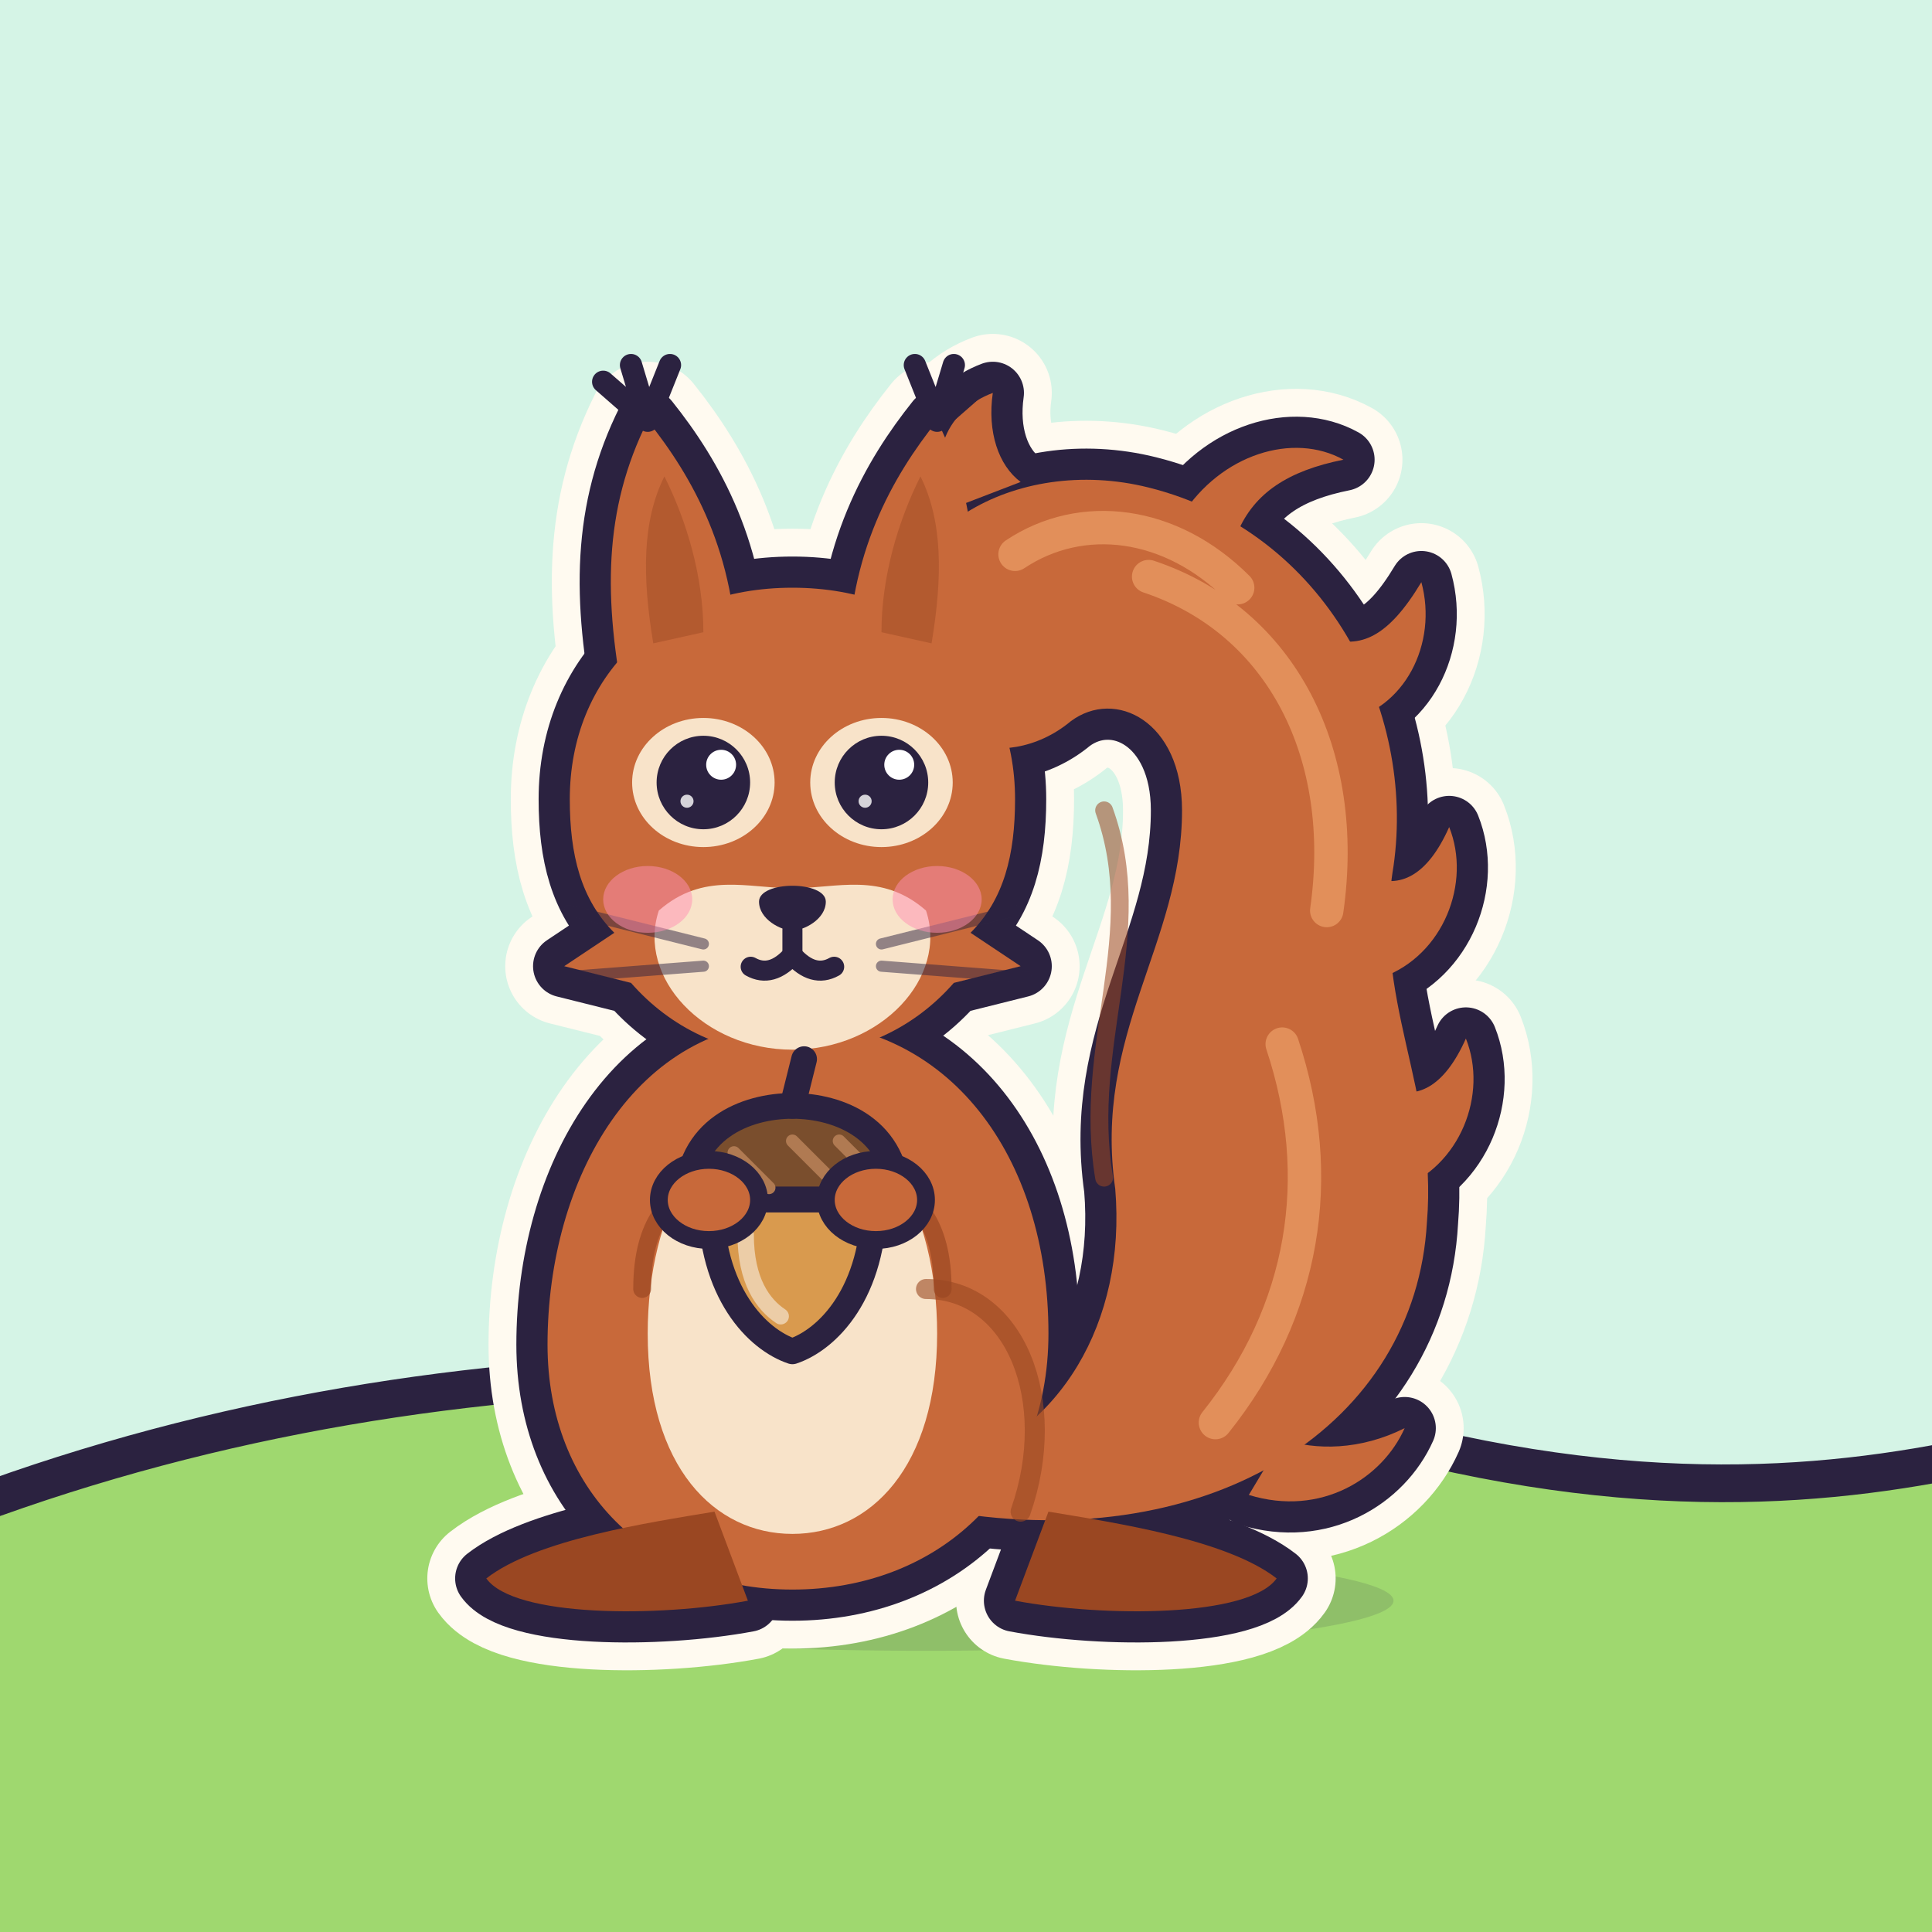
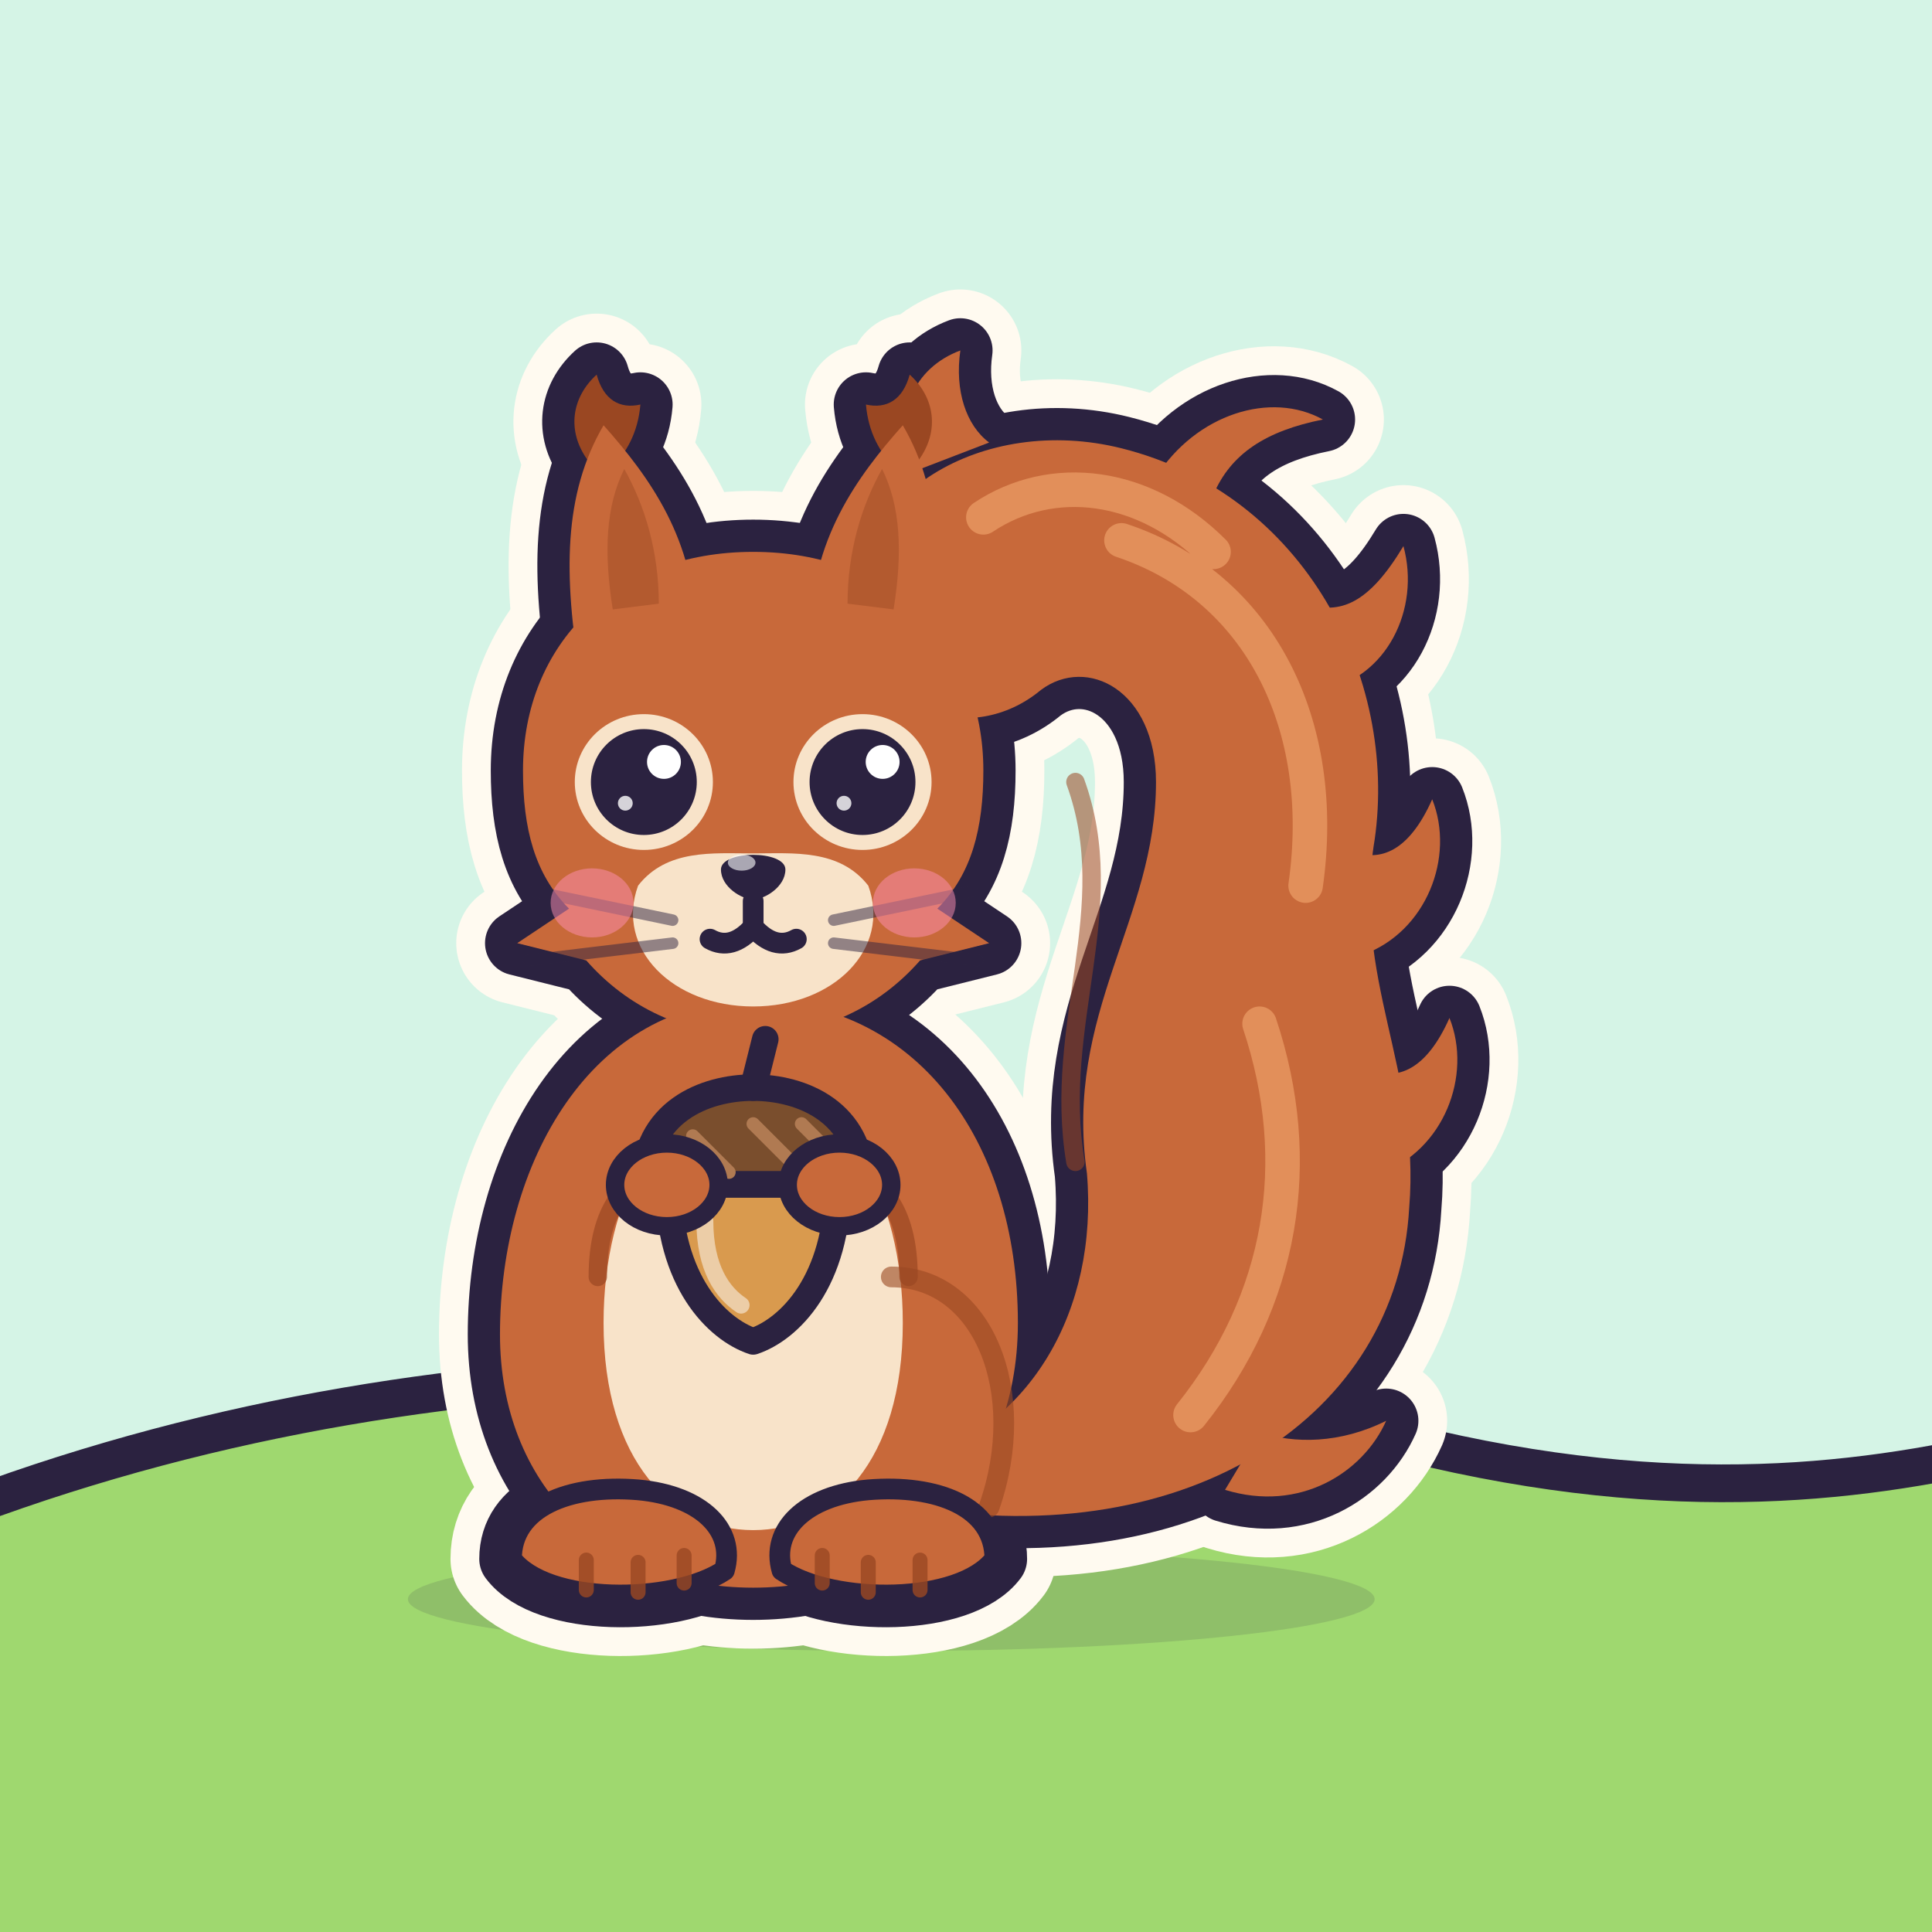
<svg xmlns="http://www.w3.org/2000/svg" viewBox="0 0 512 512">
  <rect width="512" height="512" fill="#d5f4e6" />
  <g>
    <path d="M-20 404 C110 352 250 356 380 384 C450 400 500 392 540 382 V540 H-20 Z" fill="#9fd86f" stroke="#2b2240" stroke-width="10" />
-     <svg x="56.6" y="93.8" width="354.0" height="354.0" viewBox="0 0 120 120" overflow="visible">
+     <svg x="41.0" y="82.2" width="366.0" height="366.0" viewBox="0 0 120 120" overflow="visible">
      <ellipse cx="64" cy="112" rx="42" ry="4.5" fill="#2b2240" opacity=".14" />
      <g fill="#fffaf0" stroke="#fffaf0" stroke-width="10.6" stroke-linejoin="round">
        <path d="M66 104 C90 108 108 96 109 78 C110 66 104 58 106 46 C108 32 100 16 84 12 C72 9 60 16 61 27 C62 35 71 38 77 33 C81 30 87 33 87 41 C87 53 79 61 81 75 C82 87 76 97 66 100 Z" />
        <path d="M106.5 75 C112 73 114.5 66.5 112.5 61.5 C110.5 66 108 67 105.5 66 Z" />
        <path d="M105 56 C110.5 54 113 47.5 111 42.5 C109 47 106.5 48 104 47 Z" />
        <path d="M101.5 33 C107 32 110 26 108.5 20.5 C105.5 25.5 103 26.5 100 25.5 Z" />
        <path d="M87 14.5 C90.5 9 97 7 101.5 9.5 C96.5 10.5 93.5 12.5 92 16 Z" />
        <path d="M93 102.5 C99.5 104.5 105 101 107 96.5 C103 98.5 99 98.5 96 97.5 Z" />
        <path d="M66 14 C64 9 66 5 70 3.5 C69.5 7 70.5 10 72.5 11.5 Z" />
        <path d="M52 60 C66 60 75 72 75 88 C75 102 65 111 52 111 C39 111 30 102 30 89 C30 74 38 60 52 60 Z" />
-         <path d="M45 104 C39 105 29 106.5 24.5 110 C27 113.5 40 113.5 48 112 Z" />
-         <path d="M75 104 C81 105 91 106.5 95.5 110 C93 113.5 80 113.5 72 112 Z" />
-         <path d="M37 32 C35 22 35 14 39 6 C43 11 47 18 47 28 Z" />
-         <path d="M67 32 C69 22 69 14 65 6 C61 11 57 18 57 28 Z" />
+         <path d="M31 108.5 C31 104 36 102 42 102.5 C47.5 103 50.5 106 49.5 109.5 C45 112.5 34 112.5 31 108.5 Z" />
+         <path d="M73 108.5 C73 104 68 102 62 102.5 C56.5 103 53.5 106 54.5 109.5 C59 112.5 70 112.5 73 108.5 Z" />
+         <path d="M37.6 13 C35.8 10.5 36.2 7.6 38.4 5.6 C39 7.8 40.4 8.6 42.2 8.2 C42 10.6 41 12.4 39.6 13.8 Z" />
+         <path d="M66.4 13 C68.2 10.5 67.8 7.6 65.6 5.6 C65 7.8 63.6 8.6 61.8 8.2 C62 10.6 63 12.4 64.4 13.8 Z" />
+         <path d="M37 32 C35.5 23 35.5 16 39 10 C43 14.5 47 20 47 28 Z" />
+         <path d="M67 32 C68.5 23 68.5 16 65 10 C61 14.5 57 20 57 28 Z" />
        <path d="M52 21 C64 21 72 29 72 40 C72 45 71 49 68 52 L72.5 55 L66.5 56.5 C63 60.5 58 63 52 63 C46 63 41 60.5 37.5 56.5 L31.5 55 L36 52 C33 49 32 45 32 40 C32 29 40 21 52 21 Z" />
      </g>
      <g fill="#2b2240" stroke="#2b2240" stroke-width="5.6" stroke-linejoin="round">
        <path d="M66 104 C90 108 108 96 109 78 C110 66 104 58 106 46 C108 32 100 16 84 12 C72 9 60 16 61 27 C62 35 71 38 77 33 C81 30 87 33 87 41 C87 53 79 61 81 75 C82 87 76 97 66 100 Z" />
        <path d="M106.5 75 C112 73 114.5 66.5 112.5 61.5 C110.5 66 108 67 105.5 66 Z" />
        <path d="M105 56 C110.5 54 113 47.5 111 42.5 C109 47 106.5 48 104 47 Z" />
        <path d="M101.5 33 C107 32 110 26 108.5 20.5 C105.5 25.5 103 26.5 100 25.5 Z" />
        <path d="M87 14.5 C90.5 9 97 7 101.5 9.5 C96.5 10.5 93.5 12.5 92 16 Z" />
        <path d="M93 102.5 C99.5 104.5 105 101 107 96.5 C103 98.5 99 98.5 96 97.5 Z" />
        <path d="M66 14 C64 9 66 5 70 3.5 C69.5 7 70.5 10 72.5 11.5 Z" />
        <path d="M52 60 C66 60 75 72 75 88 C75 102 65 111 52 111 C39 111 30 102 30 89 C30 74 38 60 52 60 Z" />
-         <path d="M45 104 C39 105 29 106.5 24.5 110 C27 113.5 40 113.5 48 112 Z" />
-         <path d="M75 104 C81 105 91 106.5 95.5 110 C93 113.5 80 113.5 72 112 Z" />
-         <path d="M37 32 C35 22 35 14 39 6 C43 11 47 18 47 28 Z" />
-         <path d="M67 32 C69 22 69 14 65 6 C61 11 57 18 57 28 Z" />
+         <path d="M31 108.5 C31 104 36 102 42 102.5 C47.5 103 50.5 106 49.5 109.5 C45 112.5 34 112.5 31 108.5 Z" />
+         <path d="M73 108.5 C73 104 68 102 62 102.5 C56.5 103 53.5 106 54.5 109.5 C59 112.5 70 112.5 73 108.5 Z" />
+         <path d="M37.6 13 C35.8 10.5 36.2 7.6 38.4 5.6 C39 7.8 40.4 8.6 42.2 8.2 C42 10.6 41 12.4 39.6 13.8 Z" />
+         <path d="M66.4 13 C68.2 10.5 67.8 7.6 65.6 5.6 C65 7.8 63.6 8.6 61.8 8.2 C62 10.6 63 12.4 64.4 13.8 Z" />
+         <path d="M37 32 C35.5 23 35.5 16 39 10 C43 14.5 47 20 47 28 Z" />
+         <path d="M67 32 C68.5 23 68.5 16 65 10 C61 14.5 57 20 57 28 Z" />
        <path d="M52 21 C64 21 72 29 72 40 C72 45 71 49 68 52 L72.5 55 L66.5 56.5 C63 60.5 58 63 52 63 C46 63 41 60.5 37.5 56.5 L31.5 55 L36 52 C33 49 32 45 32 40 C32 29 40 21 52 21 Z" />
      </g>
      <path d="M66 104 C90 108 108 96 109 78 C110 66 104 58 106 46 C108 32 100 16 84 12 C72 9 60 16 61 27 C62 35 71 38 77 33 C81 30 87 33 87 41 C87 53 79 61 81 75 C82 87 76 97 66 100 Z" fill="#c8693a" />
      <path d="M106.5 75 C112 73 114.5 66.5 112.5 61.5 C110.5 66 108 67 105.5 66 Z" fill="#c8693a" />
      <path d="M105 56 C110.5 54 113 47.5 111 42.5 C109 47 106.5 48 104 47 Z" fill="#c8693a" />
      <path d="M101.5 33 C107 32 110 26 108.5 20.5 C105.5 25.5 103 26.5 100 25.5 Z" fill="#c8693a" />
      <path d="M87 14.5 C90.5 9 97 7 101.5 9.5 C96.5 10.5 93.5 12.5 92 16 Z" fill="#c8693a" />
      <path d="M93 102.5 C99.5 104.5 105 101 107 96.5 C103 98.5 99 98.5 96 97.5 Z" fill="#c8693a" />
      <path d="M66 14 C64 9 66 5 70 3.5 C69.5 7 70.5 10 72.5 11.5 Z" fill="#c8693a" />
      <path d="M52 60 C66 60 75 72 75 88 C75 102 65 111 52 111 C39 111 30 102 30 89 C30 74 38 60 52 60 Z" fill="#c8693a" />
-       <path d="M45 104 C39 105 29 106.5 24.5 110 C27 113.5 40 113.5 48 112 Z" fill="#9a4722" />
-       <path d="M75 104 C81 105 91 106.5 95.5 110 C93 113.5 80 113.5 72 112 Z" fill="#9a4722" />
-       <path d="M37 32 C35 22 35 14 39 6 C43 11 47 18 47 28 Z" fill="#c8693a" />
-       <path d="M67 32 C69 22 69 14 65 6 C61 11 57 18 57 28 Z" fill="#c8693a" />
+       <path d="M31 108.5 C31 104 36 102 42 102.5 C47.5 103 50.5 106 49.5 109.5 C45 112.5 34 112.5 31 108.5 Z" fill="#c8693a" />
+       <path d="M73 108.5 C73 104 68 102 62 102.5 C56.5 103 53.5 106 54.5 109.5 C59 112.5 70 112.5 73 108.5 Z" fill="#c8693a" />
+       <path d="M37.6 13 C35.8 10.5 36.2 7.6 38.4 5.6 C39 7.8 40.4 8.6 42.2 8.2 C42 10.6 41 12.4 39.6 13.8 Z" fill="#9a4722" />
+       <path d="M66.4 13 C68.2 10.5 67.8 7.6 65.6 5.6 C65 7.8 63.6 8.6 61.8 8.2 C62 10.6 63 12.4 64.4 13.8 Z" fill="#9a4722" />
+       <path d="M37 32 C35.5 23 35.5 16 39 10 C43 14.5 47 20 47 28 Z" fill="#c8693a" />
+       <path d="M67 32 C68.5 23 68.5 16 65 10 C61 14.5 57 20 57 28 Z" fill="#c8693a" />
      <path d="M52 21 C64 21 72 29 72 40 C72 45 71 49 68 52 L72.5 55 L66.5 56.5 C63 60.5 58 63 52 63 C46 63 41 60.5 37.5 56.5 L31.5 55 L36 52 C33 49 32 45 32 40 C32 29 40 21 52 21 Z" fill="#c8693a" />
      <path d="M84 20 C96 24 102 36 100 50 M96 62 C100 74 98 86 90 96 M72 18 C78 14 86 15 92 21" fill="none" stroke="#eb9c64" stroke-width="3" stroke-linecap="round" stroke-linejoin="round" opacity=".75" />
      <path d="M80 41 C84 52 78 62 80 74" fill="none" stroke="#9a4722" stroke-width="1.6" stroke-linecap="round" stroke-linejoin="round" opacity=".55" />
-       <path d="M39 6 L37.5 1 M39 6 L41 1 M39 6 L35 2.5 M65 6 L66.5 1 M65 6 L63 1 M65 6 L69 2.5" fill="none" stroke="#2b2240" stroke-width="2" stroke-linecap="round" stroke-linejoin="round" />
-       <path d="M39.5 26 C38.5 20 38.5 15 40.5 11 C42.5 15 44 20 44 25 Z" fill="#9a4722" opacity=".45" />
-       <path d="M64.5 26 C65.5 20 65.5 15 63.5 11 C61.5 15 60 20 60 25 Z" fill="#9a4722" opacity=".45" />
+       <path d="M39.8 26 C39 21 39.2 17 40.8 13.8 C42.6 17 43.8 21 43.8 25.5 Z" fill="#9a4722" opacity=".45" />
+       <path d="M64.2 26 C65 21 64.8 17 63.2 13.8 C61.4 17 60.2 21 60.2 25.5 Z" fill="#9a4722" opacity=".45" />
      <path d="M52 68 C60 68 65 77 65 88 C65 100 59 106 52 106 C45 106 39 100 39 88 C39 77 44 68 52 68 Z" fill="#f8e3c9" />
      <path d="M64 84 C72 84 76 94 72.5 104" fill="none" stroke="#9a4722" stroke-width="1.8" stroke-linecap="round" stroke-linejoin="round" opacity=".6" />
-       <path d="M40 50 C44 46.5 48 48 52 48 C56 48 60 46.5 64 50 C66 56 60 62.5 52 62.5 C44 62.5 38 56 40 50 Z" fill="#f8e3c9" />
-       <ellipse cx="44" cy="38.5" rx="6.4" ry="5.8" fill="#f8e3c9" />
-       <ellipse cx="60" cy="38.5" rx="6.4" ry="5.8" fill="#f8e3c9" />
-       <path d="M44 53 L32 50 M44 55 L31 56 M60 53 L72 50 M60 55 L73 56" fill="none" stroke="#2b2240" stroke-width="1" stroke-linecap="round" stroke-linejoin="round" opacity=".5" />
-       <ellipse cx="39" cy="49" rx="4" ry="3" fill="#ff8fb3" opacity=".5" />
-       <ellipse cx="65" cy="49" rx="4" ry="3" fill="#ff8fb3" opacity=".5" />
-       <path d="M49 49.2 C49 47.3 55 47.3 55 49.2 C55 50.8 53 51.8 52 51.8 C51 51.8 49 50.8 49 49.2 Z" fill="#2b2240" />
-       <circle cx="44" cy="38.5" r="4.2" fill="#2b2240" />
-       <circle cx="45.596" cy="36.904" r="1.344" fill="#fff" />
-       <circle cx="42.53" cy="40.18" r="0.588" fill="#fff" opacity=".8" />
-       <circle cx="60" cy="38.5" r="4.2" fill="#2b2240" />
-       <circle cx="61.596" cy="36.904" r="1.344" fill="#fff" />
-       <circle cx="58.53" cy="40.18" r="0.588" fill="#fff" opacity=".8" />
-       <path d="M52 51.75 V54" fill="none" stroke="#2b2240" stroke-width="1.8" stroke-linecap="round" stroke-linejoin="round" />
-       <path d="M52 54 Q50.125 56.1 48.25 55.05 M52 54 Q53.875 56.1 55.75 55.05" fill="none" stroke="#2b2240" stroke-width="1.8" stroke-linecap="round" stroke-linejoin="round" />
+       <path d="M31 108.5 C31 104 36 102 42 102.5 C47.5 103 50.5 106 49.5 109.5 C45 112.5 34 112.5 31 108.5 Z" fill="#c8693a" stroke="#2b2240" stroke-width="1.8" stroke-linecap="round" stroke-linejoin="round" />
+       <path d="M73 108.5 C73 104 68 102 62 102.5 C56.5 103 53.5 106 54.5 109.5 C59 112.5 70 112.5 73 108.5 Z" fill="#c8693a" stroke="#2b2240" stroke-width="1.8" stroke-linecap="round" stroke-linejoin="round" />
+       <path d="M37.5 111.2 v-2.6 M42 111.4 v-2.6 M46 110.6 v-2.4 M66.5 111.2 v-2.6 M62 111.4 v-2.6 M58 110.6 v-2.4" fill="none" stroke="#9a4722" stroke-width="1.3" stroke-linecap="round" stroke-linejoin="round" opacity=".8" />
+       <path d="M42 50 C44.5 46.8 48.5 47.2 52 47.2 C55.5 47.2 59.5 46.8 62 50 C64 55.5 59 60.5 52 60.5 C45 60.5 40 55.5 42 50 Z" fill="#f8e3c9" />
+       <ellipse cx="42.5" cy="41" rx="6" ry="5.9" fill="#f8e3c9" />
+       <ellipse cx="61.5" cy="41" rx="6" ry="5.9" fill="#f8e3c9" />
+       <path d="M45 53 L33 50.5 M45 55 L32.5 56.5 M59 53 L71 50.5 M59 55 L71.5 56.5" fill="none" stroke="#2b2240" stroke-width="1" stroke-linecap="round" stroke-linejoin="round" opacity=".5" />
+       <ellipse cx="38" cy="51.5" rx="3.6" ry="3" fill="#ff8fb3" opacity=".5" />
+       <ellipse cx="66" cy="51.5" rx="3.6" ry="3" fill="#ff8fb3" opacity=".5" />
+       <path d="M49.2 48.6 C49.2 46.9 54.8 46.9 54.8 48.6 C54.8 50.1 53 51.2 52 51.2 C51 51.2 49.2 50.1 49.2 48.6 Z" fill="#2b2240" />
+       <ellipse cx="51" cy="48" rx="1.2" ry="0.7" fill="#fff" opacity=".6" />
+       <circle cx="42.5" cy="41" r="4.6" fill="#2b2240" />
+       <circle cx="44.248" cy="39.252" r="1.472" fill="#fff" />
+       <circle cx="40.89" cy="42.84" r="0.644" fill="#fff" opacity=".8" />
+       <circle cx="61.5" cy="41" r="4.6" fill="#2b2240" />
+       <circle cx="63.248" cy="39.252" r="1.472" fill="#fff" />
+       <circle cx="59.89" cy="42.84" r="0.644" fill="#fff" opacity=".8" />
+       <path d="M52 51.35 V53.6" fill="none" stroke="#2b2240" stroke-width="1.8" stroke-linecap="round" stroke-linejoin="round" />
+       <path d="M52 53.6 Q50.125 55.7 48.25 54.65 M52 53.6 Q53.875 55.7 55.75 54.65" fill="none" stroke="#2b2240" stroke-width="1.8" stroke-linecap="round" stroke-linejoin="round" />
      <path d="M38.5 84 C38.5 78 41 75.5 44 74.5 M65.5 84 C65.5 78 63 75.5 60 74.5" fill="none" stroke="#9a4722" stroke-width="1.6" stroke-linecap="round" stroke-linejoin="round" opacity=".7" />
      <g transform="translate(52 77) rotate(0) scale(1.05)">
        <path d="M-7 -1 C-7 7 -3 11 0 12 C3 11 7 7 7 -1 Z" fill="#d99a4e" stroke="#2b2240" stroke-width="2.2" stroke-linecap="round" stroke-linejoin="round" />
        <path d="M-4 1 C-4 6 -2 8 -1 9" fill="none" />
        <path d="M-4 2 C-4 6 -2.5 8 -1 9" fill="none" stroke="#fff" stroke-width="1.4" stroke-linecap="round" stroke-linejoin="round" opacity=".5" />
        <path d="M-9 -1 C-9 -7 -4 -9 0 -9 C4 -9 9 -7 9 -1 Z" fill="#7a4e2d" stroke="#2b2240" stroke-width="2.2" stroke-linecap="round" stroke-linejoin="round" />
        <path d="M0 -9 L1 -13" fill="none" stroke="#2b2240" stroke-width="2.2" stroke-linecap="round" stroke-linejoin="round" />
        <path d="M-5 -5 L-2 -2 M0 -6 L3 -3 M4 -6 L6 -4" fill="none" stroke="#b07a52" stroke-width="1.1" stroke-linecap="round" stroke-linejoin="round" />
      </g>
      <ellipse cx="44.5" cy="76" rx="4.5" ry="3.6" fill="#c8693a" stroke="#2b2240" stroke-width="1.6" stroke-linecap="round" stroke-linejoin="round" />
      <ellipse cx="59.5" cy="76" rx="4.5" ry="3.6" fill="#c8693a" stroke="#2b2240" stroke-width="1.6" stroke-linecap="round" stroke-linejoin="round" />
    </svg>
  </g>
</svg>
